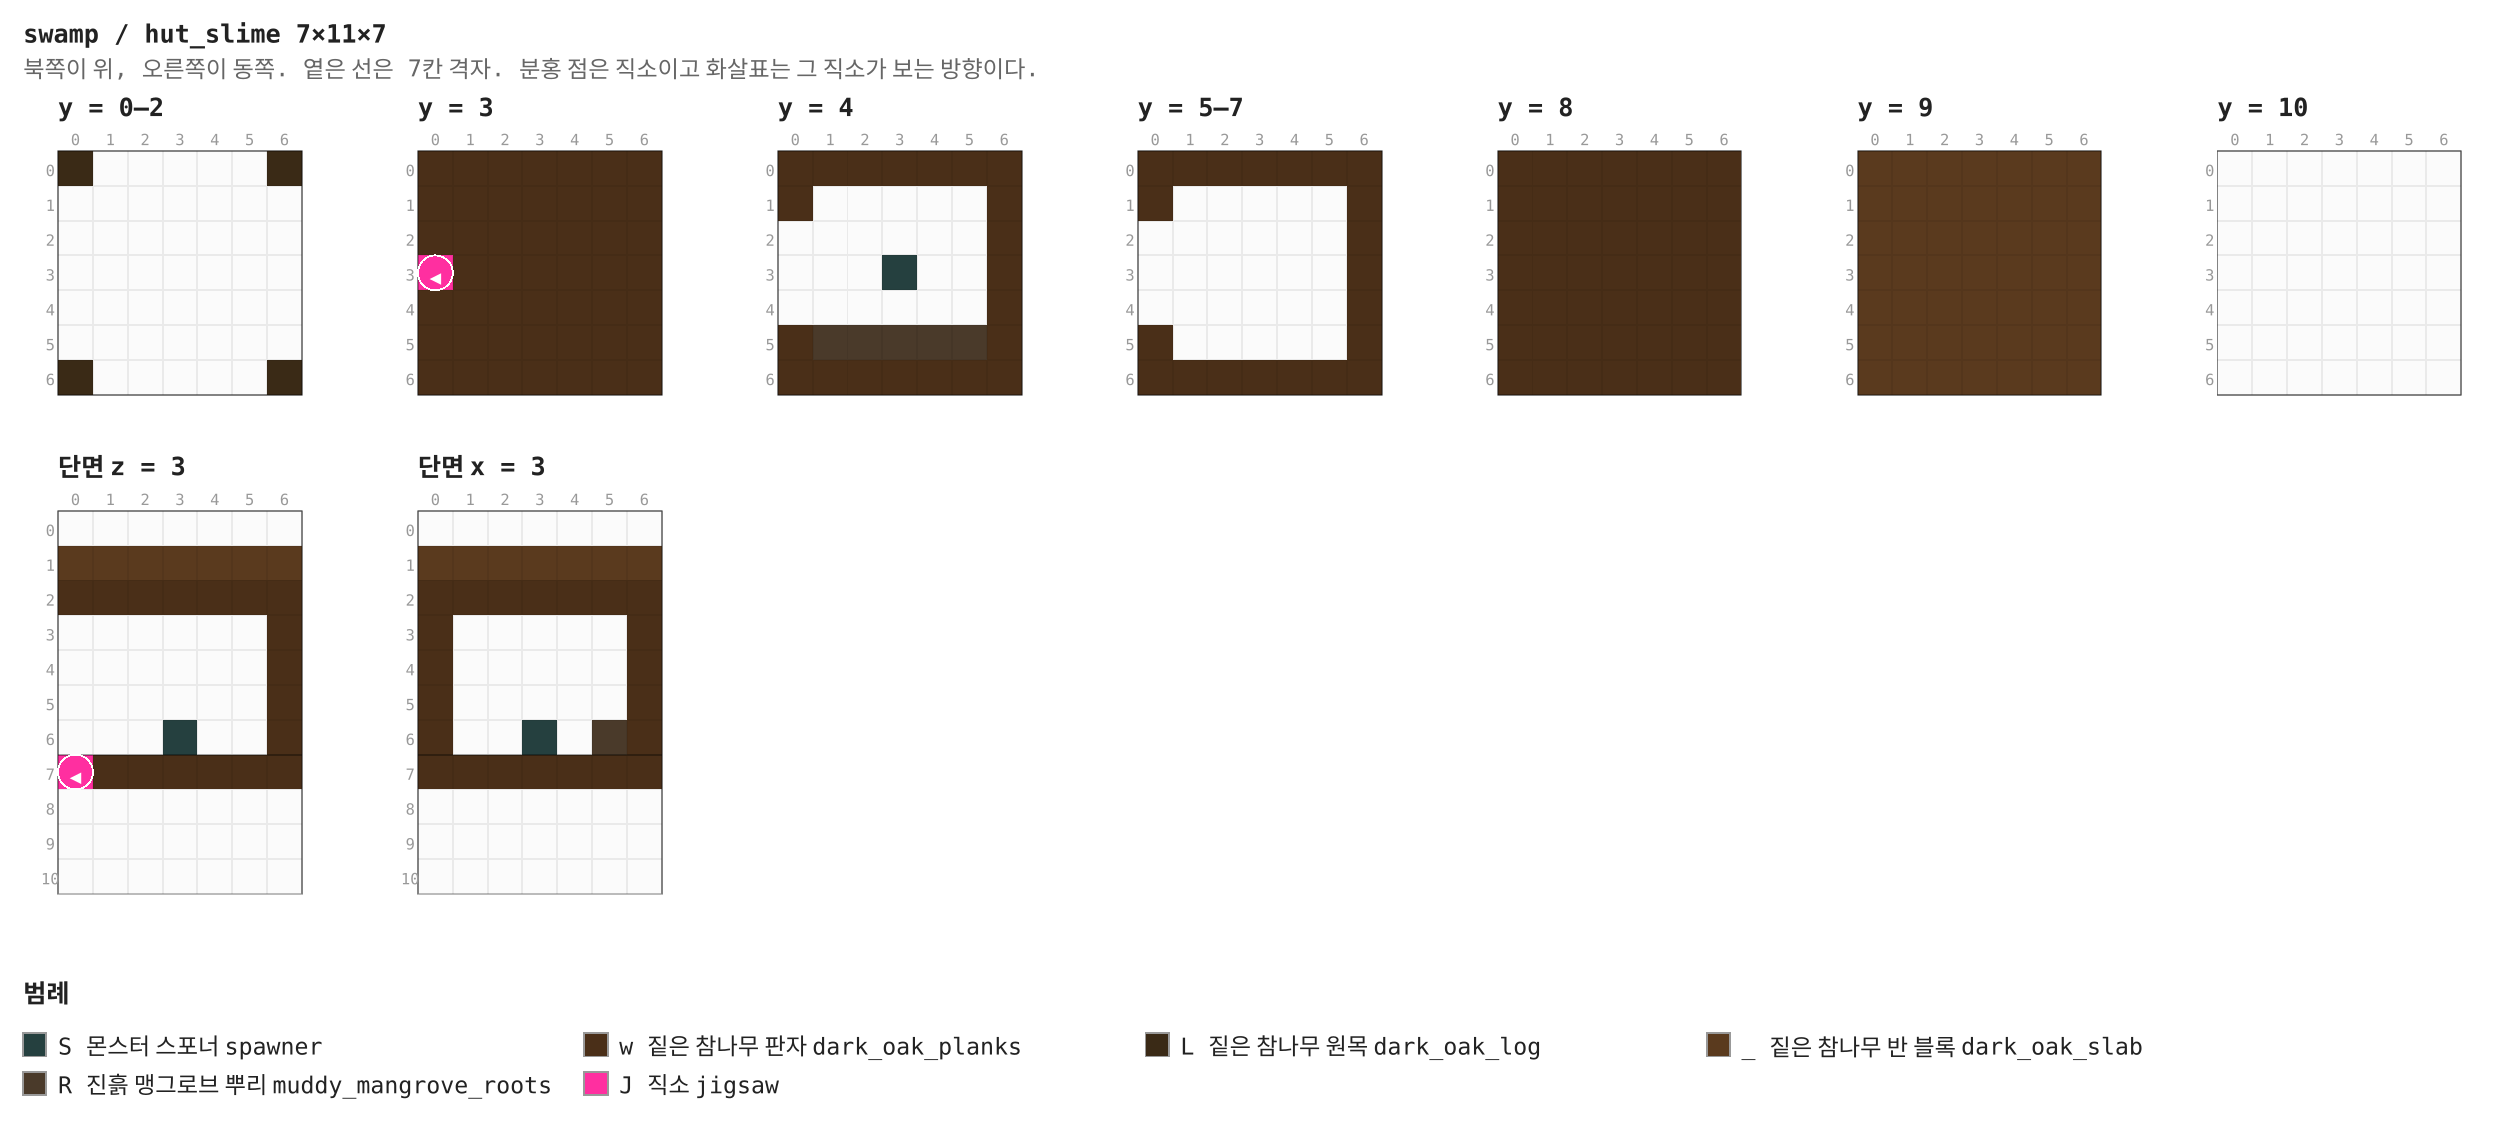
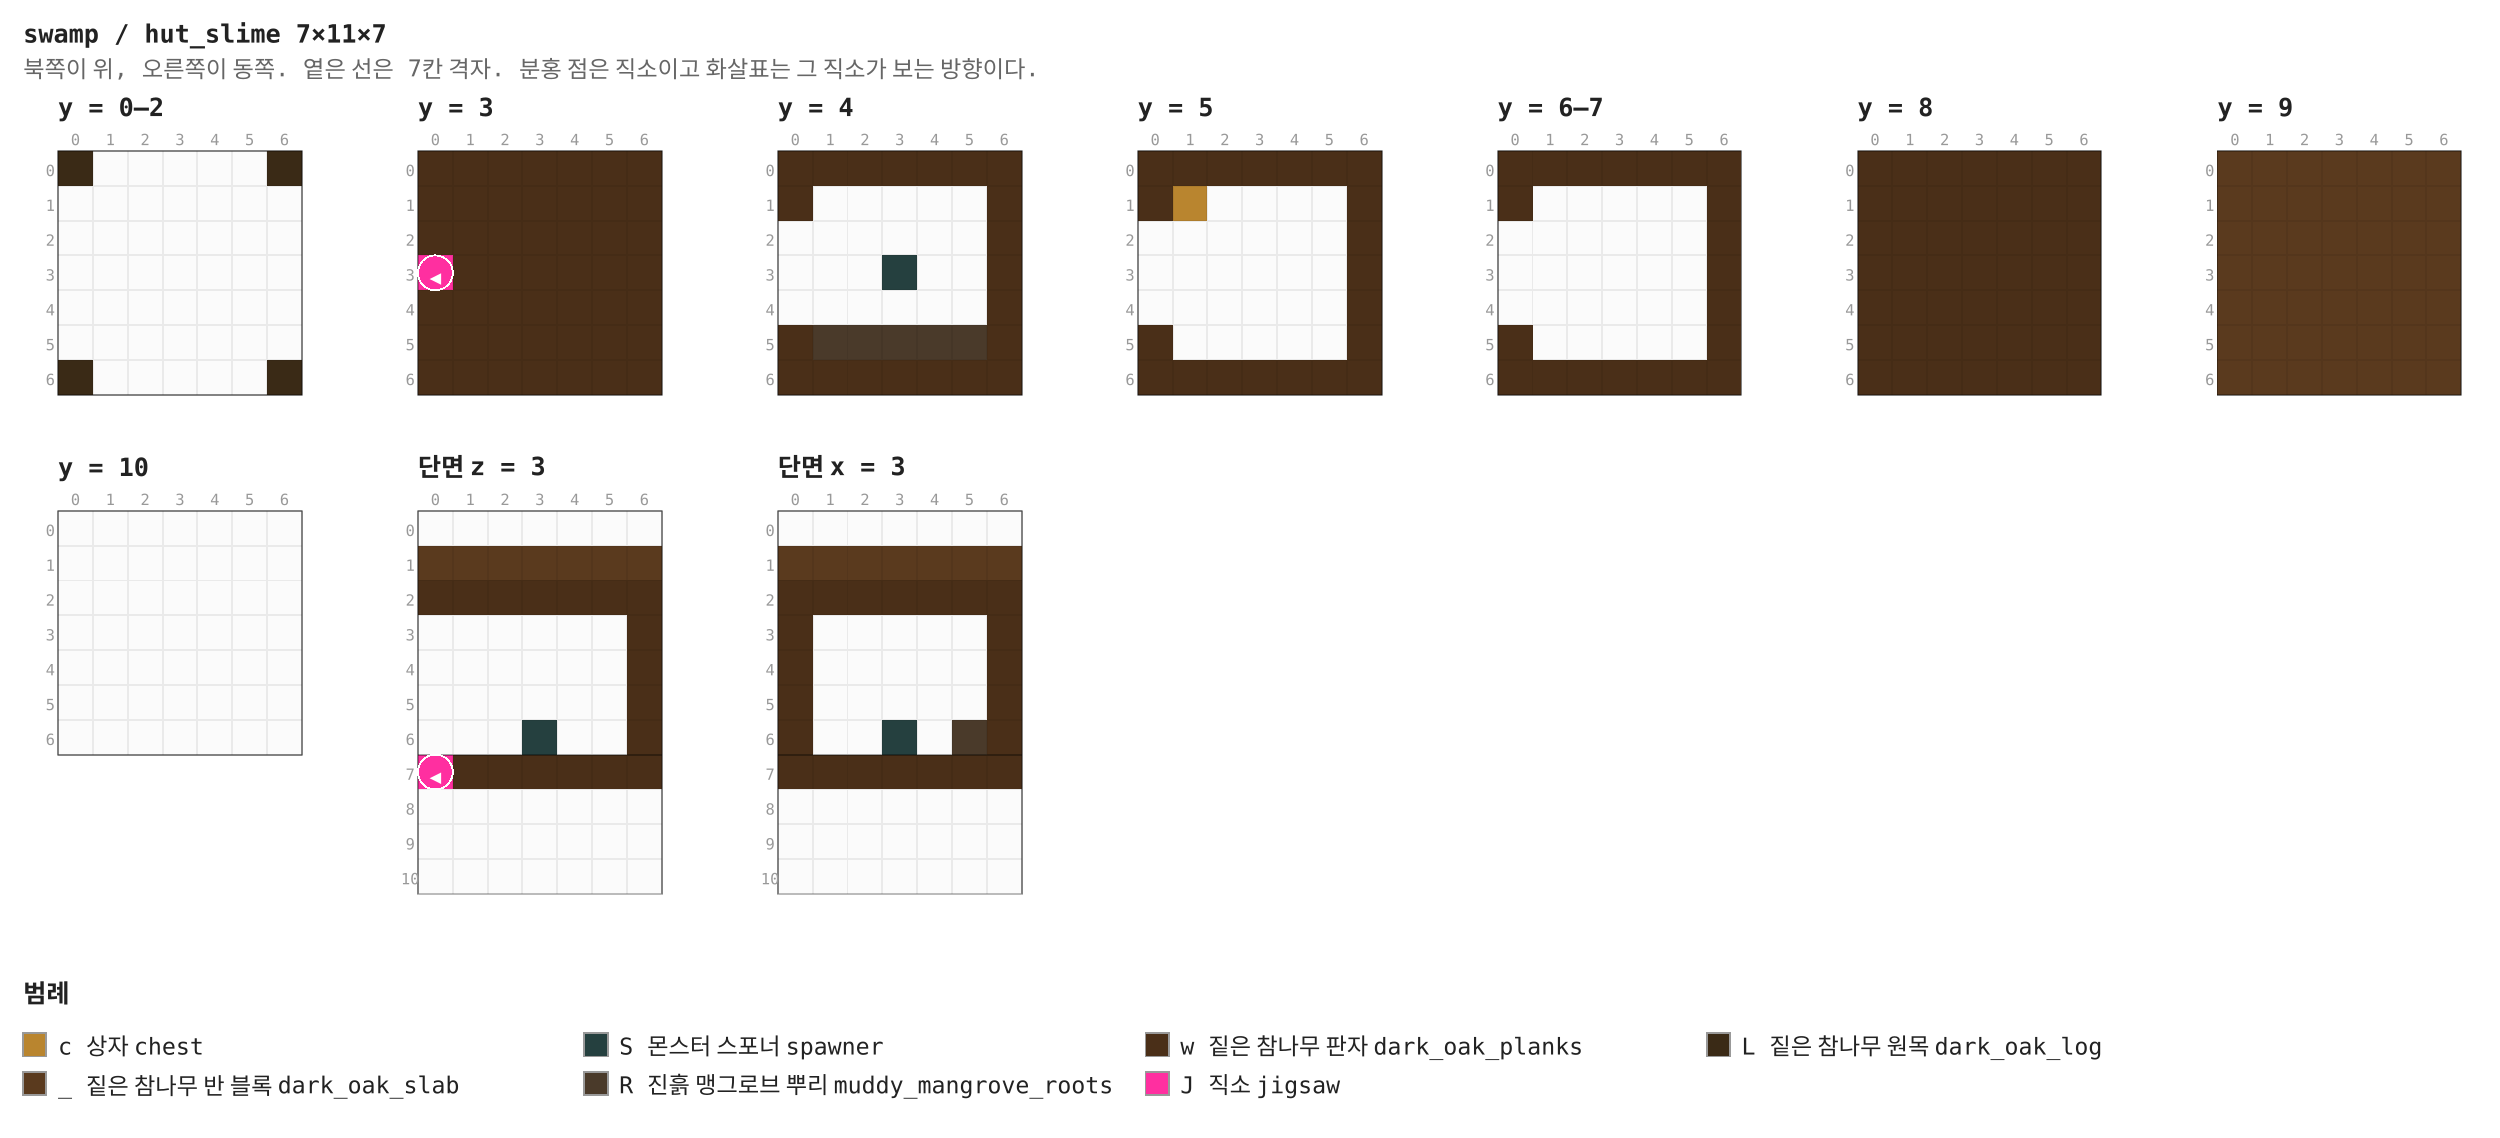
<svg xmlns="http://www.w3.org/2000/svg" width="1292" height="588" viewBox="0 0 1292 588" shape-rendering="crispEdges" font-family="Consolas,'Malgun Gothic','Noto Sans KR',monospace">
  <style>text{fill:#222;shape-rendering:auto}.cap{font-size:13px;font-weight:bold}.leg{font-size:12px}.sub{font-size:12px;fill:#666}.tick{font-size:8px;fill:#999;text-anchor:middle}.arrow{font-size:10px;fill:#fff;text-anchor:middle}.fine{stroke:#000;stroke-opacity:.07;stroke-width:1;fill:none}.grid{stroke:#000;stroke-opacity:.30;stroke-width:1}</style>
  <rect width="100%" height="100%" fill="#fff" />
  <text x="12" y="22" class="cap" font-size="16">swamp / hut_slime   7×11×7</text>
  <text x="12" y="40" class="sub">북쪽이 위, 오른쪽이 동쪽. 옅은 선은 7칸 격자. 분홍 점은 직소이고 화살표는 그 직소가 보는 방향이다.</text>
  <text x="30" y="60" class="cap">y = 0–2</text>
  <rect x="30" y="78" width="126" height="126" fill="#fbfbfb" stroke="#bbb" />
  <path transform="translate(30,78) scale(18)" fill="#3a2a16" d="M0 0h1v1h-1zM6 0h1v1h-1zM0 6h1v1h-1zM6 6h1v1h-1z" />
  <path class="fine" d="M48 78v126M66 78v126M84 78v126M102 78v126M120 78v126M138 78v126M30 96h126M30 114h126M30 132h126M30 150h126M30 168h126M30 186h126" />
  <line x1="30" y1="78" x2="30" y2="204" class="grid" />
  <line x1="156" y1="78" x2="156" y2="204" class="grid" />
  <line x1="30" y1="78" x2="156" y2="78" class="grid" />
  <line x1="30" y1="204" x2="156" y2="204" class="grid" />
  <text x="39.0" y="75" class="tick">0</text>
  <text x="57.0" y="75" class="tick">1</text>
  <text x="75.0" y="75" class="tick">2</text>
  <text x="93.0" y="75" class="tick">3</text>
  <text x="111.0" y="75" class="tick">4</text>
  <text x="129.0" y="75" class="tick">5</text>
  <text x="147.0" y="75" class="tick">6</text>
  <text x="26" y="91.0" class="tick" text-anchor="end">0</text>
  <text x="26" y="109.0" class="tick" text-anchor="end">1</text>
  <text x="26" y="127.0" class="tick" text-anchor="end">2</text>
  <text x="26" y="145.0" class="tick" text-anchor="end">3</text>
  <text x="26" y="163.0" class="tick" text-anchor="end">4</text>
  <text x="26" y="181.0" class="tick" text-anchor="end">5</text>
  <text x="26" y="199.0" class="tick" text-anchor="end">6</text>
  <text x="216" y="60" class="cap">y = 3</text>
  <rect x="216" y="78" width="126" height="126" fill="#fbfbfb" stroke="#bbb" />
  <path transform="translate(216,78) scale(18)" fill="#4a2f18" d="M0 0h7v1h-7zM0 1h7v1h-7zM0 2h7v1h-7zM1 3h6v1h-6zM0 4h7v1h-7zM0 5h7v1h-7zM0 6h7v1h-7z" />
  <path transform="translate(216,78) scale(18)" fill="#ff2fa0" d="M0 3h1v1h-1z" />
  <path class="fine" d="M234 78v126M252 78v126M270 78v126M288 78v126M306 78v126M324 78v126M216 96h126M216 114h126M216 132h126M216 150h126M216 168h126M216 186h126" />
  <line x1="216" y1="78" x2="216" y2="204" class="grid" />
  <line x1="342" y1="78" x2="342" y2="204" class="grid" />
  <line x1="216" y1="78" x2="342" y2="78" class="grid" />
  <line x1="216" y1="204" x2="342" y2="204" class="grid" />
  <text x="225.0" y="75" class="tick">0</text>
  <text x="243.0" y="75" class="tick">1</text>
  <text x="261.0" y="75" class="tick">2</text>
  <text x="279.0" y="75" class="tick">3</text>
  <text x="297.0" y="75" class="tick">4</text>
  <text x="315.0" y="75" class="tick">5</text>
  <text x="333.0" y="75" class="tick">6</text>
  <text x="212" y="91.0" class="tick" text-anchor="end">0</text>
  <text x="212" y="109.0" class="tick" text-anchor="end">1</text>
  <text x="212" y="127.0" class="tick" text-anchor="end">2</text>
  <text x="212" y="145.0" class="tick" text-anchor="end">3</text>
  <text x="212" y="163.0" class="tick" text-anchor="end">4</text>
  <text x="212" y="181.0" class="tick" text-anchor="end">5</text>
  <text x="212" y="199.0" class="tick" text-anchor="end">6</text>
  <circle cx="225.0" cy="141.0" r="9.0" fill="#ff2fa0" stroke="#fff" />
  <text x="225.0" y="146.8" class="arrow" font-size="16.2">◀</text>
  <text x="402" y="60" class="cap">y = 4</text>
  <rect x="402" y="78" width="126" height="126" fill="#fbfbfb" stroke="#bbb" />
  <path transform="translate(402,78) scale(18)" fill="#4a2f18" d="M0 0h7v1h-7zM0 1h1v1h-1zM6 1h1v1h-1zM6 2h1v1h-1zM6 3h1v1h-1zM6 4h1v1h-1zM0 5h1v1h-1zM6 5h1v1h-1zM0 6h7v1h-7z" />
  <path transform="translate(402,78) scale(18)" fill="#25403f" d="M3 3h1v1h-1z" />
  <path transform="translate(402,78) scale(18)" fill="#4a3a2a" d="M1 5h5v1h-5z" />
  <path class="fine" d="M420 78v126M438 78v126M456 78v126M474 78v126M492 78v126M510 78v126M402 96h126M402 114h126M402 132h126M402 150h126M402 168h126M402 186h126" />
  <line x1="402" y1="78" x2="402" y2="204" class="grid" />
  <line x1="528" y1="78" x2="528" y2="204" class="grid" />
  <line x1="402" y1="78" x2="528" y2="78" class="grid" />
  <line x1="402" y1="204" x2="528" y2="204" class="grid" />
  <text x="411.0" y="75" class="tick">0</text>
  <text x="429.0" y="75" class="tick">1</text>
  <text x="447.0" y="75" class="tick">2</text>
  <text x="465.0" y="75" class="tick">3</text>
  <text x="483.0" y="75" class="tick">4</text>
  <text x="501.0" y="75" class="tick">5</text>
  <text x="519.0" y="75" class="tick">6</text>
  <text x="398" y="91.0" class="tick" text-anchor="end">0</text>
  <text x="398" y="109.0" class="tick" text-anchor="end">1</text>
  <text x="398" y="127.0" class="tick" text-anchor="end">2</text>
  <text x="398" y="145.0" class="tick" text-anchor="end">3</text>
  <text x="398" y="163.0" class="tick" text-anchor="end">4</text>
  <text x="398" y="181.0" class="tick" text-anchor="end">5</text>
  <text x="398" y="199.0" class="tick" text-anchor="end">6</text>
-   <text x="588" y="60" class="cap">y = 5–7</text>
+   <text x="588" y="60" class="cap">y = 5</text>
  <rect x="588" y="78" width="126" height="126" fill="#fbfbfb" stroke="#bbb" />
  <path transform="translate(588,78) scale(18)" fill="#4a2f18" d="M0 0h7v1h-7zM0 1h1v1h-1zM6 1h1v1h-1zM6 2h1v1h-1zM6 3h1v1h-1zM6 4h1v1h-1zM0 5h1v1h-1zM6 5h1v1h-1zM0 6h7v1h-7z" />
+   <path transform="translate(588,78) scale(18)" fill="#b9852f" d="M1 1h1v1h-1z" />
  <path class="fine" d="M606 78v126M624 78v126M642 78v126M660 78v126M678 78v126M696 78v126M588 96h126M588 114h126M588 132h126M588 150h126M588 168h126M588 186h126" />
  <line x1="588" y1="78" x2="588" y2="204" class="grid" />
  <line x1="714" y1="78" x2="714" y2="204" class="grid" />
  <line x1="588" y1="78" x2="714" y2="78" class="grid" />
  <line x1="588" y1="204" x2="714" y2="204" class="grid" />
  <text x="597.0" y="75" class="tick">0</text>
  <text x="615.0" y="75" class="tick">1</text>
  <text x="633.0" y="75" class="tick">2</text>
  <text x="651.0" y="75" class="tick">3</text>
  <text x="669.0" y="75" class="tick">4</text>
  <text x="687.0" y="75" class="tick">5</text>
  <text x="705.0" y="75" class="tick">6</text>
  <text x="584" y="91.0" class="tick" text-anchor="end">0</text>
  <text x="584" y="109.0" class="tick" text-anchor="end">1</text>
  <text x="584" y="127.0" class="tick" text-anchor="end">2</text>
  <text x="584" y="145.0" class="tick" text-anchor="end">3</text>
  <text x="584" y="163.0" class="tick" text-anchor="end">4</text>
  <text x="584" y="181.0" class="tick" text-anchor="end">5</text>
  <text x="584" y="199.0" class="tick" text-anchor="end">6</text>
-   <text x="774" y="60" class="cap">y = 8</text>
+   <text x="774" y="60" class="cap">y = 6–7</text>
  <rect x="774" y="78" width="126" height="126" fill="#fbfbfb" stroke="#bbb" />
-   <path transform="translate(774,78) scale(18)" fill="#4a2f18" d="M0 0h7v1h-7zM0 1h7v1h-7zM0 2h7v1h-7zM0 3h7v1h-7zM0 4h7v1h-7zM0 5h7v1h-7zM0 6h7v1h-7z" />
+   <path transform="translate(774,78) scale(18)" fill="#4a2f18" d="M0 0h7v1h-7zM0 1h1v1h-1zM6 1h1v1h-1zM6 2h1v1h-1zM6 3h1v1h-1zM6 4h1v1h-1zM0 5h1v1h-1zM6 5h1v1h-1zM0 6h7v1h-7z" />
  <path class="fine" d="M792 78v126M810 78v126M828 78v126M846 78v126M864 78v126M882 78v126M774 96h126M774 114h126M774 132h126M774 150h126M774 168h126M774 186h126" />
  <line x1="774" y1="78" x2="774" y2="204" class="grid" />
  <line x1="900" y1="78" x2="900" y2="204" class="grid" />
  <line x1="774" y1="78" x2="900" y2="78" class="grid" />
  <line x1="774" y1="204" x2="900" y2="204" class="grid" />
  <text x="783.0" y="75" class="tick">0</text>
  <text x="801.0" y="75" class="tick">1</text>
  <text x="819.0" y="75" class="tick">2</text>
  <text x="837.0" y="75" class="tick">3</text>
  <text x="855.0" y="75" class="tick">4</text>
  <text x="873.0" y="75" class="tick">5</text>
  <text x="891.0" y="75" class="tick">6</text>
  <text x="770" y="91.0" class="tick" text-anchor="end">0</text>
  <text x="770" y="109.0" class="tick" text-anchor="end">1</text>
  <text x="770" y="127.0" class="tick" text-anchor="end">2</text>
  <text x="770" y="145.0" class="tick" text-anchor="end">3</text>
  <text x="770" y="163.0" class="tick" text-anchor="end">4</text>
  <text x="770" y="181.0" class="tick" text-anchor="end">5</text>
  <text x="770" y="199.0" class="tick" text-anchor="end">6</text>
-   <text x="960" y="60" class="cap">y = 9</text>
+   <text x="960" y="60" class="cap">y = 8</text>
  <rect x="960" y="78" width="126" height="126" fill="#fbfbfb" stroke="#bbb" />
-   <path transform="translate(960,78) scale(18)" fill="#5a3a1e" d="M0 0h7v1h-7zM0 1h7v1h-7zM0 2h7v1h-7zM0 3h7v1h-7zM0 4h7v1h-7zM0 5h7v1h-7zM0 6h7v1h-7z" />
+   <path transform="translate(960,78) scale(18)" fill="#4a2f18" d="M0 0h7v1h-7zM0 1h7v1h-7zM0 2h7v1h-7zM0 3h7v1h-7zM0 4h7v1h-7zM0 5h7v1h-7zM0 6h7v1h-7z" />
  <path class="fine" d="M978 78v126M996 78v126M1014 78v126M1032 78v126M1050 78v126M1068 78v126M960 96h126M960 114h126M960 132h126M960 150h126M960 168h126M960 186h126" />
  <line x1="960" y1="78" x2="960" y2="204" class="grid" />
  <line x1="1086" y1="78" x2="1086" y2="204" class="grid" />
  <line x1="960" y1="78" x2="1086" y2="78" class="grid" />
  <line x1="960" y1="204" x2="1086" y2="204" class="grid" />
  <text x="969.0" y="75" class="tick">0</text>
  <text x="987.0" y="75" class="tick">1</text>
  <text x="1005.0" y="75" class="tick">2</text>
  <text x="1023.0" y="75" class="tick">3</text>
  <text x="1041.0" y="75" class="tick">4</text>
  <text x="1059.0" y="75" class="tick">5</text>
  <text x="1077.0" y="75" class="tick">6</text>
  <text x="956" y="91.0" class="tick" text-anchor="end">0</text>
  <text x="956" y="109.0" class="tick" text-anchor="end">1</text>
  <text x="956" y="127.0" class="tick" text-anchor="end">2</text>
  <text x="956" y="145.0" class="tick" text-anchor="end">3</text>
  <text x="956" y="163.0" class="tick" text-anchor="end">4</text>
  <text x="956" y="181.0" class="tick" text-anchor="end">5</text>
  <text x="956" y="199.0" class="tick" text-anchor="end">6</text>
-   <text x="1146" y="60" class="cap">y = 10</text>
+   <text x="1146" y="60" class="cap">y = 9</text>
  <rect x="1146" y="78" width="126" height="126" fill="#fbfbfb" stroke="#bbb" />
+   <path transform="translate(1146,78) scale(18)" fill="#5a3a1e" d="M0 0h7v1h-7zM0 1h7v1h-7zM0 2h7v1h-7zM0 3h7v1h-7zM0 4h7v1h-7zM0 5h7v1h-7zM0 6h7v1h-7z" />
  <path class="fine" d="M1164 78v126M1182 78v126M1200 78v126M1218 78v126M1236 78v126M1254 78v126M1146 96h126M1146 114h126M1146 132h126M1146 150h126M1146 168h126M1146 186h126" />
  <line x1="1146" y1="78" x2="1146" y2="204" class="grid" />
  <line x1="1272" y1="78" x2="1272" y2="204" class="grid" />
  <line x1="1146" y1="78" x2="1272" y2="78" class="grid" />
  <line x1="1146" y1="204" x2="1272" y2="204" class="grid" />
  <text x="1155.0" y="75" class="tick">0</text>
  <text x="1173.0" y="75" class="tick">1</text>
  <text x="1191.0" y="75" class="tick">2</text>
  <text x="1209.0" y="75" class="tick">3</text>
  <text x="1227.0" y="75" class="tick">4</text>
  <text x="1245.0" y="75" class="tick">5</text>
  <text x="1263.0" y="75" class="tick">6</text>
  <text x="1142" y="91.0" class="tick" text-anchor="end">0</text>
  <text x="1142" y="109.0" class="tick" text-anchor="end">1</text>
  <text x="1142" y="127.0" class="tick" text-anchor="end">2</text>
  <text x="1142" y="145.0" class="tick" text-anchor="end">3</text>
  <text x="1142" y="163.0" class="tick" text-anchor="end">4</text>
  <text x="1142" y="181.0" class="tick" text-anchor="end">5</text>
  <text x="1142" y="199.0" class="tick" text-anchor="end">6</text>
-   <text x="30" y="246" class="cap">단면 z = 3</text>
-   <rect x="30" y="264" width="126" height="198" fill="#fbfbfb" stroke="#bbb" />
-   <path transform="translate(30,264) scale(18)" fill="#5a3a1e" d="M0 1h7v1h-7z" />
-   <path transform="translate(30,264) scale(18)" fill="#4a2f18" d="M0 2h7v1h-7zM6 3h1v1h-1zM6 4h1v1h-1zM6 5h1v1h-1zM6 6h1v1h-1zM1 7h6v1h-6z" />
-   <path transform="translate(30,264) scale(18)" fill="#25403f" d="M3 6h1v1h-1z" />
-   <path transform="translate(30,264) scale(18)" fill="#ff2fa0" d="M0 7h1v1h-1z" />
-   <path class="fine" d="M48 264v198M66 264v198M84 264v198M102 264v198M120 264v198M138 264v198M30 282h126M30 300h126M30 318h126M30 336h126M30 354h126M30 372h126M30 390h126M30 408h126M30 426h126M30 444h126" />
-   <line x1="30" y1="264" x2="30" y2="462" class="grid" />
-   <line x1="156" y1="264" x2="156" y2="462" class="grid" />
+   <text x="30" y="246" class="cap">y = 10</text>
+   <rect x="30" y="264" width="126" height="126" fill="#fbfbfb" stroke="#bbb" />
+   <path class="fine" d="M48 264v126M66 264v126M84 264v126M102 264v126M120 264v126M138 264v126M30 282h126M30 300h126M30 318h126M30 336h126M30 354h126M30 372h126" />
+   <line x1="30" y1="264" x2="30" y2="390" class="grid" />
+   <line x1="156" y1="264" x2="156" y2="390" class="grid" />
  <line x1="30" y1="264" x2="156" y2="264" class="grid" />
  <line x1="30" y1="390" x2="156" y2="390" class="grid" />
  <text x="39.0" y="261" class="tick">0</text>
  <text x="57.0" y="261" class="tick">1</text>
  <text x="75.0" y="261" class="tick">2</text>
  <text x="93.0" y="261" class="tick">3</text>
  <text x="111.0" y="261" class="tick">4</text>
  <text x="129.0" y="261" class="tick">5</text>
  <text x="147.0" y="261" class="tick">6</text>
  <text x="26" y="277.0" class="tick" text-anchor="end">0</text>
  <text x="26" y="295.0" class="tick" text-anchor="end">1</text>
  <text x="26" y="313.0" class="tick" text-anchor="end">2</text>
  <text x="26" y="331.0" class="tick" text-anchor="end">3</text>
  <text x="26" y="349.0" class="tick" text-anchor="end">4</text>
  <text x="26" y="367.0" class="tick" text-anchor="end">5</text>
  <text x="26" y="385.0" class="tick" text-anchor="end">6</text>
-   <text x="26" y="403.0" class="tick" text-anchor="end">7</text>
-   <text x="26" y="421.0" class="tick" text-anchor="end">8</text>
-   <text x="26" y="439.0" class="tick" text-anchor="end">9</text>
-   <text x="26" y="457.0" class="tick" text-anchor="end">10</text>
-   <circle cx="39.0" cy="399.0" r="9.0" fill="#ff2fa0" stroke="#fff" />
-   <text x="39.0" y="404.8" class="arrow" font-size="16.2">◀</text>
-   <text x="216" y="246" class="cap">단면 x = 3</text>
+   <text x="216" y="246" class="cap">단면 z = 3</text>
  <rect x="216" y="264" width="126" height="198" fill="#fbfbfb" stroke="#bbb" />
  <path transform="translate(216,264) scale(18)" fill="#5a3a1e" d="M0 1h7v1h-7z" />
-   <path transform="translate(216,264) scale(18)" fill="#4a2f18" d="M0 2h7v1h-7zM0 3h1v1h-1zM6 3h1v1h-1zM0 4h1v1h-1zM6 4h1v1h-1zM0 5h1v1h-1zM6 5h1v1h-1zM0 6h1v1h-1zM6 6h1v1h-1zM0 7h7v1h-7z" />
+   <path transform="translate(216,264) scale(18)" fill="#4a2f18" d="M0 2h7v1h-7zM6 3h1v1h-1zM6 4h1v1h-1zM6 5h1v1h-1zM6 6h1v1h-1zM1 7h6v1h-6z" />
  <path transform="translate(216,264) scale(18)" fill="#25403f" d="M3 6h1v1h-1z" />
-   <path transform="translate(216,264) scale(18)" fill="#4a3a2a" d="M5 6h1v1h-1z" />
+   <path transform="translate(216,264) scale(18)" fill="#ff2fa0" d="M0 7h1v1h-1z" />
  <path class="fine" d="M234 264v198M252 264v198M270 264v198M288 264v198M306 264v198M324 264v198M216 282h126M216 300h126M216 318h126M216 336h126M216 354h126M216 372h126M216 390h126M216 408h126M216 426h126M216 444h126" />
  <line x1="216" y1="264" x2="216" y2="462" class="grid" />
  <line x1="342" y1="264" x2="342" y2="462" class="grid" />
  <line x1="216" y1="264" x2="342" y2="264" class="grid" />
  <line x1="216" y1="390" x2="342" y2="390" class="grid" />
  <text x="225.0" y="261" class="tick">0</text>
  <text x="243.0" y="261" class="tick">1</text>
  <text x="261.0" y="261" class="tick">2</text>
  <text x="279.0" y="261" class="tick">3</text>
  <text x="297.0" y="261" class="tick">4</text>
  <text x="315.0" y="261" class="tick">5</text>
  <text x="333.0" y="261" class="tick">6</text>
  <text x="212" y="277.0" class="tick" text-anchor="end">0</text>
  <text x="212" y="295.0" class="tick" text-anchor="end">1</text>
  <text x="212" y="313.0" class="tick" text-anchor="end">2</text>
  <text x="212" y="331.0" class="tick" text-anchor="end">3</text>
  <text x="212" y="349.0" class="tick" text-anchor="end">4</text>
  <text x="212" y="367.0" class="tick" text-anchor="end">5</text>
  <text x="212" y="385.0" class="tick" text-anchor="end">6</text>
  <text x="212" y="403.0" class="tick" text-anchor="end">7</text>
  <text x="212" y="421.0" class="tick" text-anchor="end">8</text>
  <text x="212" y="439.0" class="tick" text-anchor="end">9</text>
  <text x="212" y="457.0" class="tick" text-anchor="end">10</text>
+   <circle cx="225.0" cy="399.0" r="9.0" fill="#ff2fa0" stroke="#fff" />
+   <text x="225.0" y="404.8" class="arrow" font-size="16.2">◀</text>
+   <text x="402" y="246" class="cap">단면 x = 3</text>
+   <rect x="402" y="264" width="126" height="198" fill="#fbfbfb" stroke="#bbb" />
+   <path transform="translate(402,264) scale(18)" fill="#5a3a1e" d="M0 1h7v1h-7z" />
+   <path transform="translate(402,264) scale(18)" fill="#4a2f18" d="M0 2h7v1h-7zM0 3h1v1h-1zM6 3h1v1h-1zM0 4h1v1h-1zM6 4h1v1h-1zM0 5h1v1h-1zM6 5h1v1h-1zM0 6h1v1h-1zM6 6h1v1h-1zM0 7h7v1h-7z" />
+   <path transform="translate(402,264) scale(18)" fill="#25403f" d="M3 6h1v1h-1z" />
+   <path transform="translate(402,264) scale(18)" fill="#4a3a2a" d="M5 6h1v1h-1z" />
+   <path class="fine" d="M420 264v198M438 264v198M456 264v198M474 264v198M492 264v198M510 264v198M402 282h126M402 300h126M402 318h126M402 336h126M402 354h126M402 372h126M402 390h126M402 408h126M402 426h126M402 444h126" />
+   <line x1="402" y1="264" x2="402" y2="462" class="grid" />
+   <line x1="528" y1="264" x2="528" y2="462" class="grid" />
+   <line x1="402" y1="264" x2="528" y2="264" class="grid" />
+   <line x1="402" y1="390" x2="528" y2="390" class="grid" />
+   <text x="411.0" y="261" class="tick">0</text>
+   <text x="429.0" y="261" class="tick">1</text>
+   <text x="447.0" y="261" class="tick">2</text>
+   <text x="465.0" y="261" class="tick">3</text>
+   <text x="483.0" y="261" class="tick">4</text>
+   <text x="501.0" y="261" class="tick">5</text>
+   <text x="519.0" y="261" class="tick">6</text>
+   <text x="398" y="277.0" class="tick" text-anchor="end">0</text>
+   <text x="398" y="295.0" class="tick" text-anchor="end">1</text>
+   <text x="398" y="313.0" class="tick" text-anchor="end">2</text>
+   <text x="398" y="331.0" class="tick" text-anchor="end">3</text>
+   <text x="398" y="349.0" class="tick" text-anchor="end">4</text>
+   <text x="398" y="367.0" class="tick" text-anchor="end">5</text>
+   <text x="398" y="385.0" class="tick" text-anchor="end">6</text>
+   <text x="398" y="403.0" class="tick" text-anchor="end">7</text>
+   <text x="398" y="421.0" class="tick" text-anchor="end">8</text>
+   <text x="398" y="439.0" class="tick" text-anchor="end">9</text>
+   <text x="398" y="457.0" class="tick" text-anchor="end">10</text>
  <text x="12" y="518" class="cap">범례</text>
-   <rect x="12" y="534" width="12" height="12" fill="#25403f" stroke="#999" />
-   <text x="30" y="545" class="leg">S  몬스터 스포너  spawner</text>
-   <rect x="302" y="534" width="12" height="12" fill="#4a2f18" stroke="#999" />
-   <text x="320" y="545" class="leg">w  짙은 참나무 판자  dark_oak_planks</text>
-   <rect x="592" y="534" width="12" height="12" fill="#3a2a16" stroke="#999" />
-   <text x="610" y="545" class="leg">L  짙은 참나무 원목  dark_oak_log</text>
-   <rect x="882" y="534" width="12" height="12" fill="#5a3a1e" stroke="#999" />
-   <text x="900" y="545" class="leg">_  짙은 참나무 반 블록  dark_oak_slab</text>
-   <rect x="12" y="554" width="12" height="12" fill="#4a3a2a" stroke="#999" />
-   <text x="30" y="565" class="leg">R  진흙 맹그로브 뿌리  muddy_mangrove_roots</text>
-   <rect x="302" y="554" width="12" height="12" fill="#ff2fa0" stroke="#999" />
-   <text x="320" y="565" class="leg">J  직소  jigsaw</text>
+   <rect x="12" y="534" width="12" height="12" fill="#b9852f" stroke="#999" />
+   <text x="30" y="545" class="leg">c  상자  chest</text>
+   <rect x="302" y="534" width="12" height="12" fill="#25403f" stroke="#999" />
+   <text x="320" y="545" class="leg">S  몬스터 스포너  spawner</text>
+   <rect x="592" y="534" width="12" height="12" fill="#4a2f18" stroke="#999" />
+   <text x="610" y="545" class="leg">w  짙은 참나무 판자  dark_oak_planks</text>
+   <rect x="882" y="534" width="12" height="12" fill="#3a2a16" stroke="#999" />
+   <text x="900" y="545" class="leg">L  짙은 참나무 원목  dark_oak_log</text>
+   <rect x="12" y="554" width="12" height="12" fill="#5a3a1e" stroke="#999" />
+   <text x="30" y="565" class="leg">_  짙은 참나무 반 블록  dark_oak_slab</text>
+   <rect x="302" y="554" width="12" height="12" fill="#4a3a2a" stroke="#999" />
+   <text x="320" y="565" class="leg">R  진흙 맹그로브 뿌리  muddy_mangrove_roots</text>
+   <rect x="592" y="554" width="12" height="12" fill="#ff2fa0" stroke="#999" />
+   <text x="610" y="565" class="leg">J  직소  jigsaw</text>
</svg>
